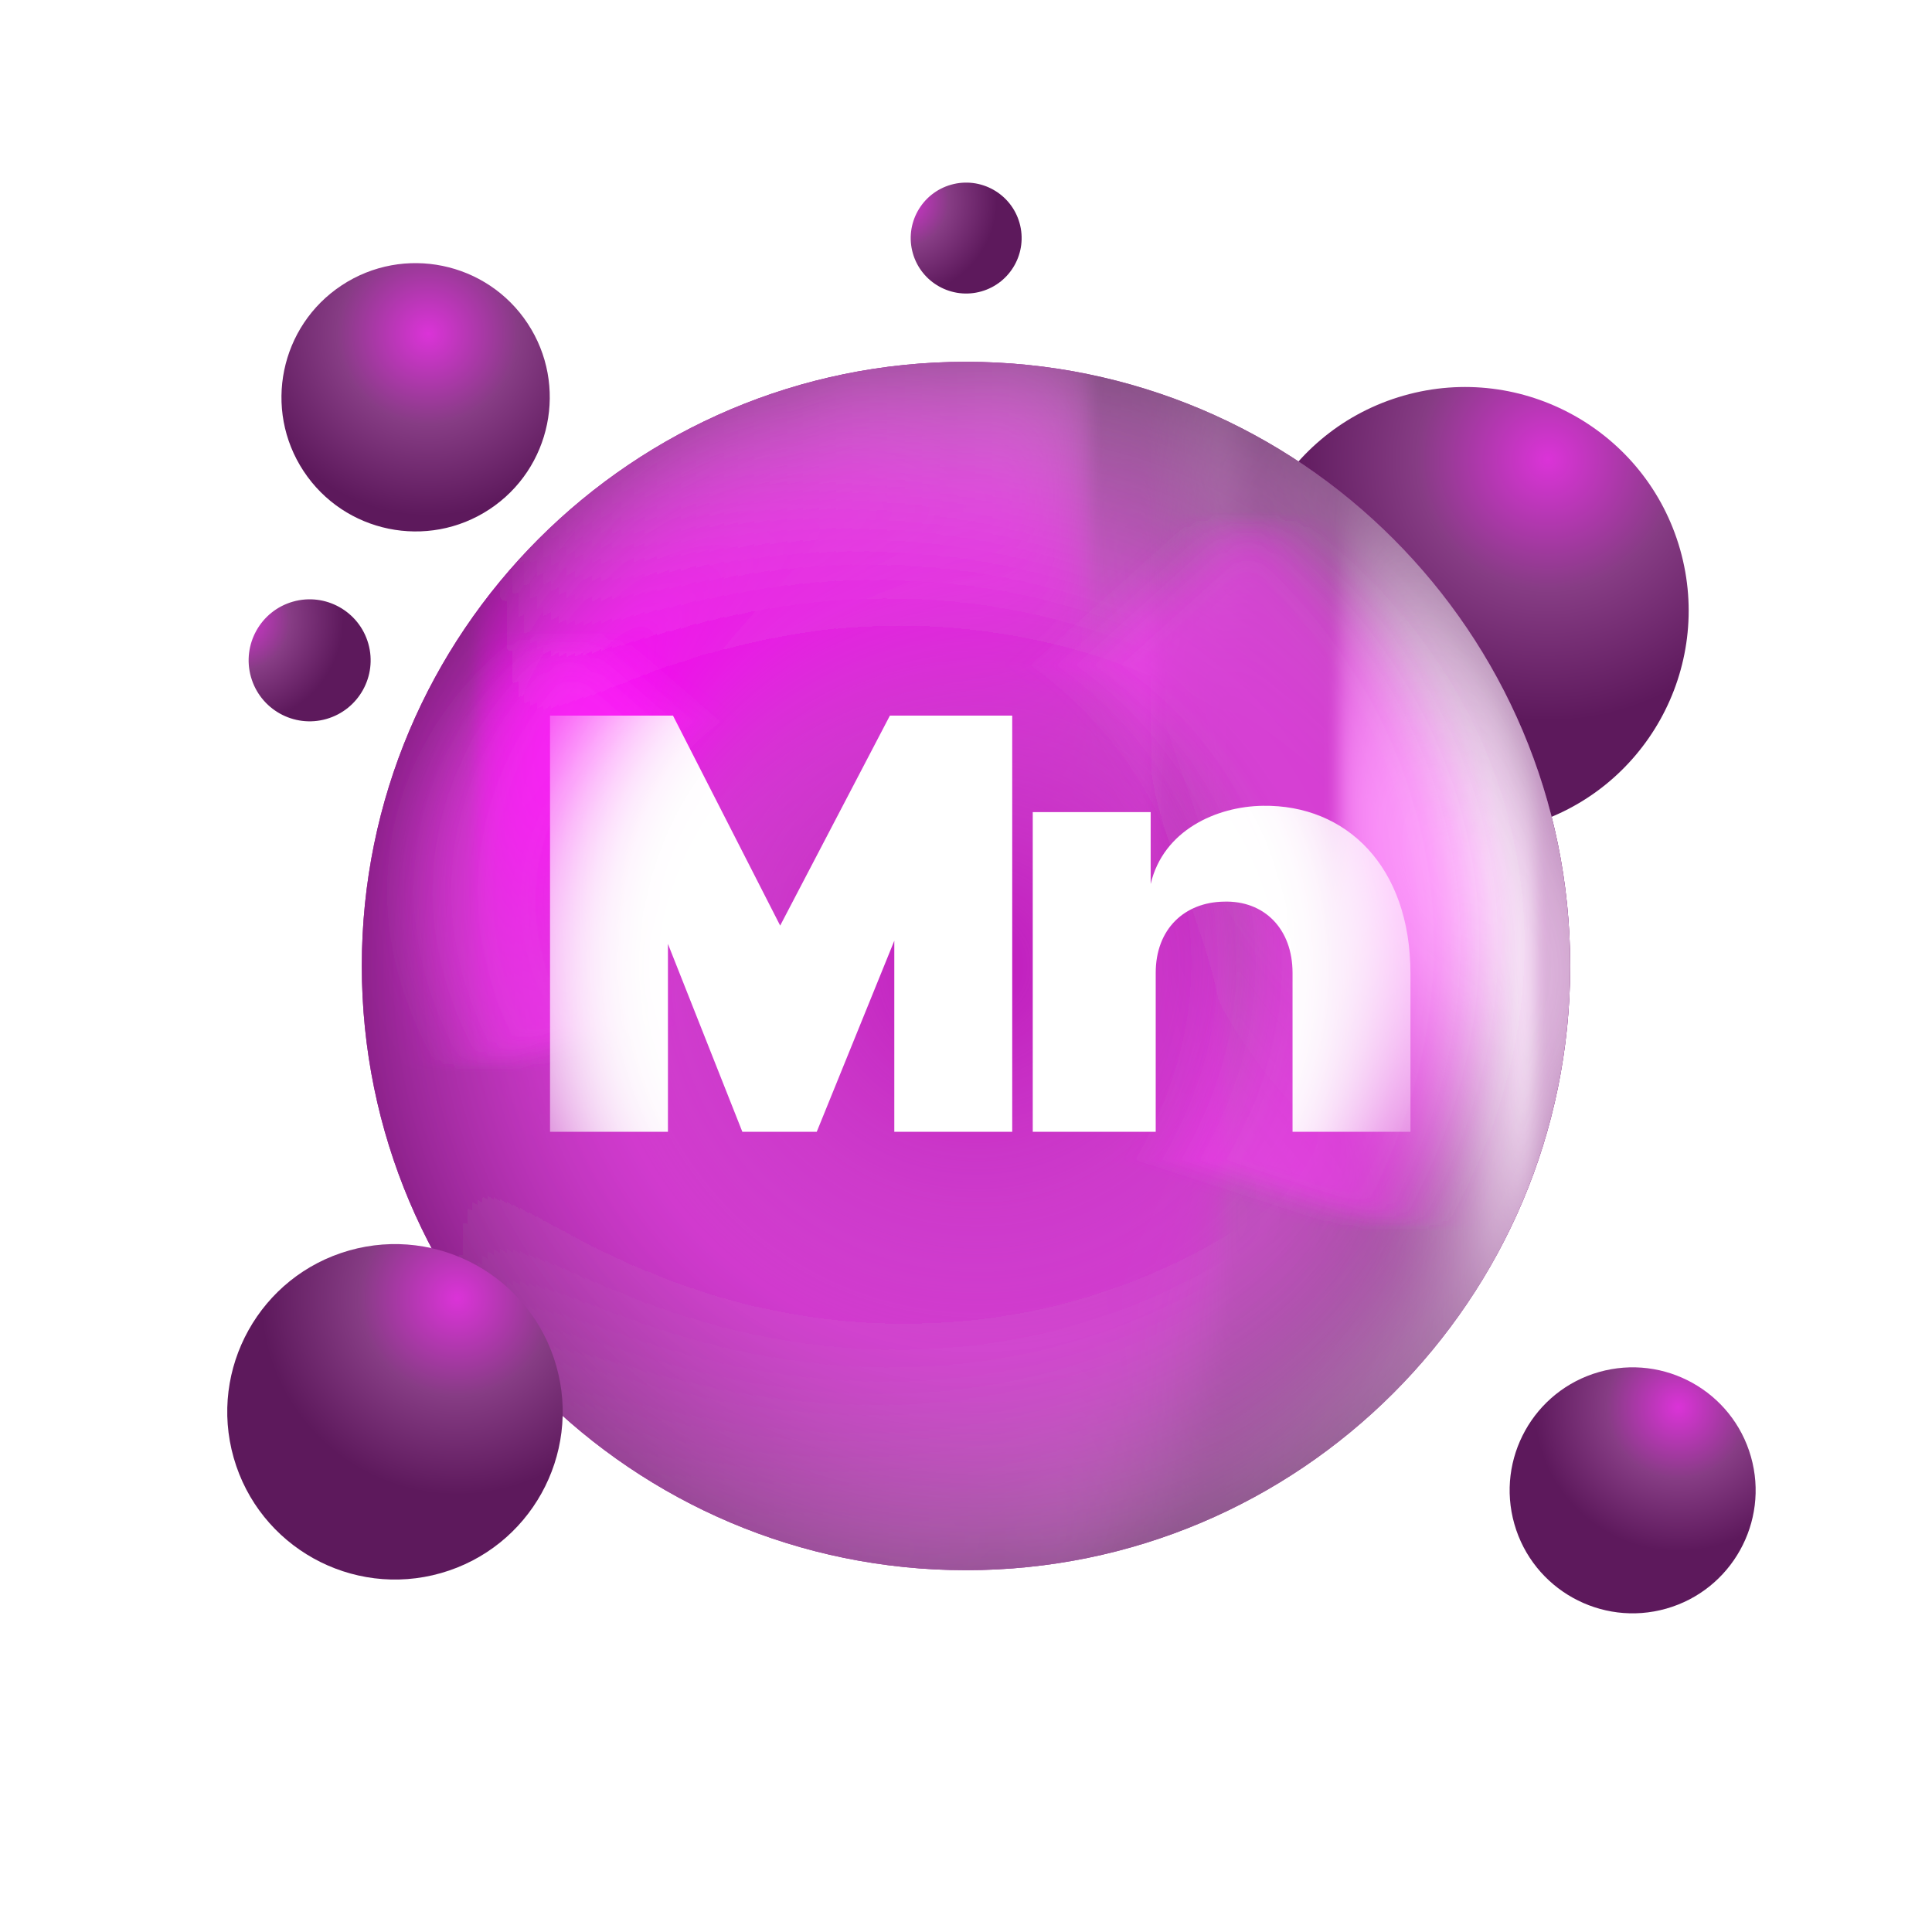
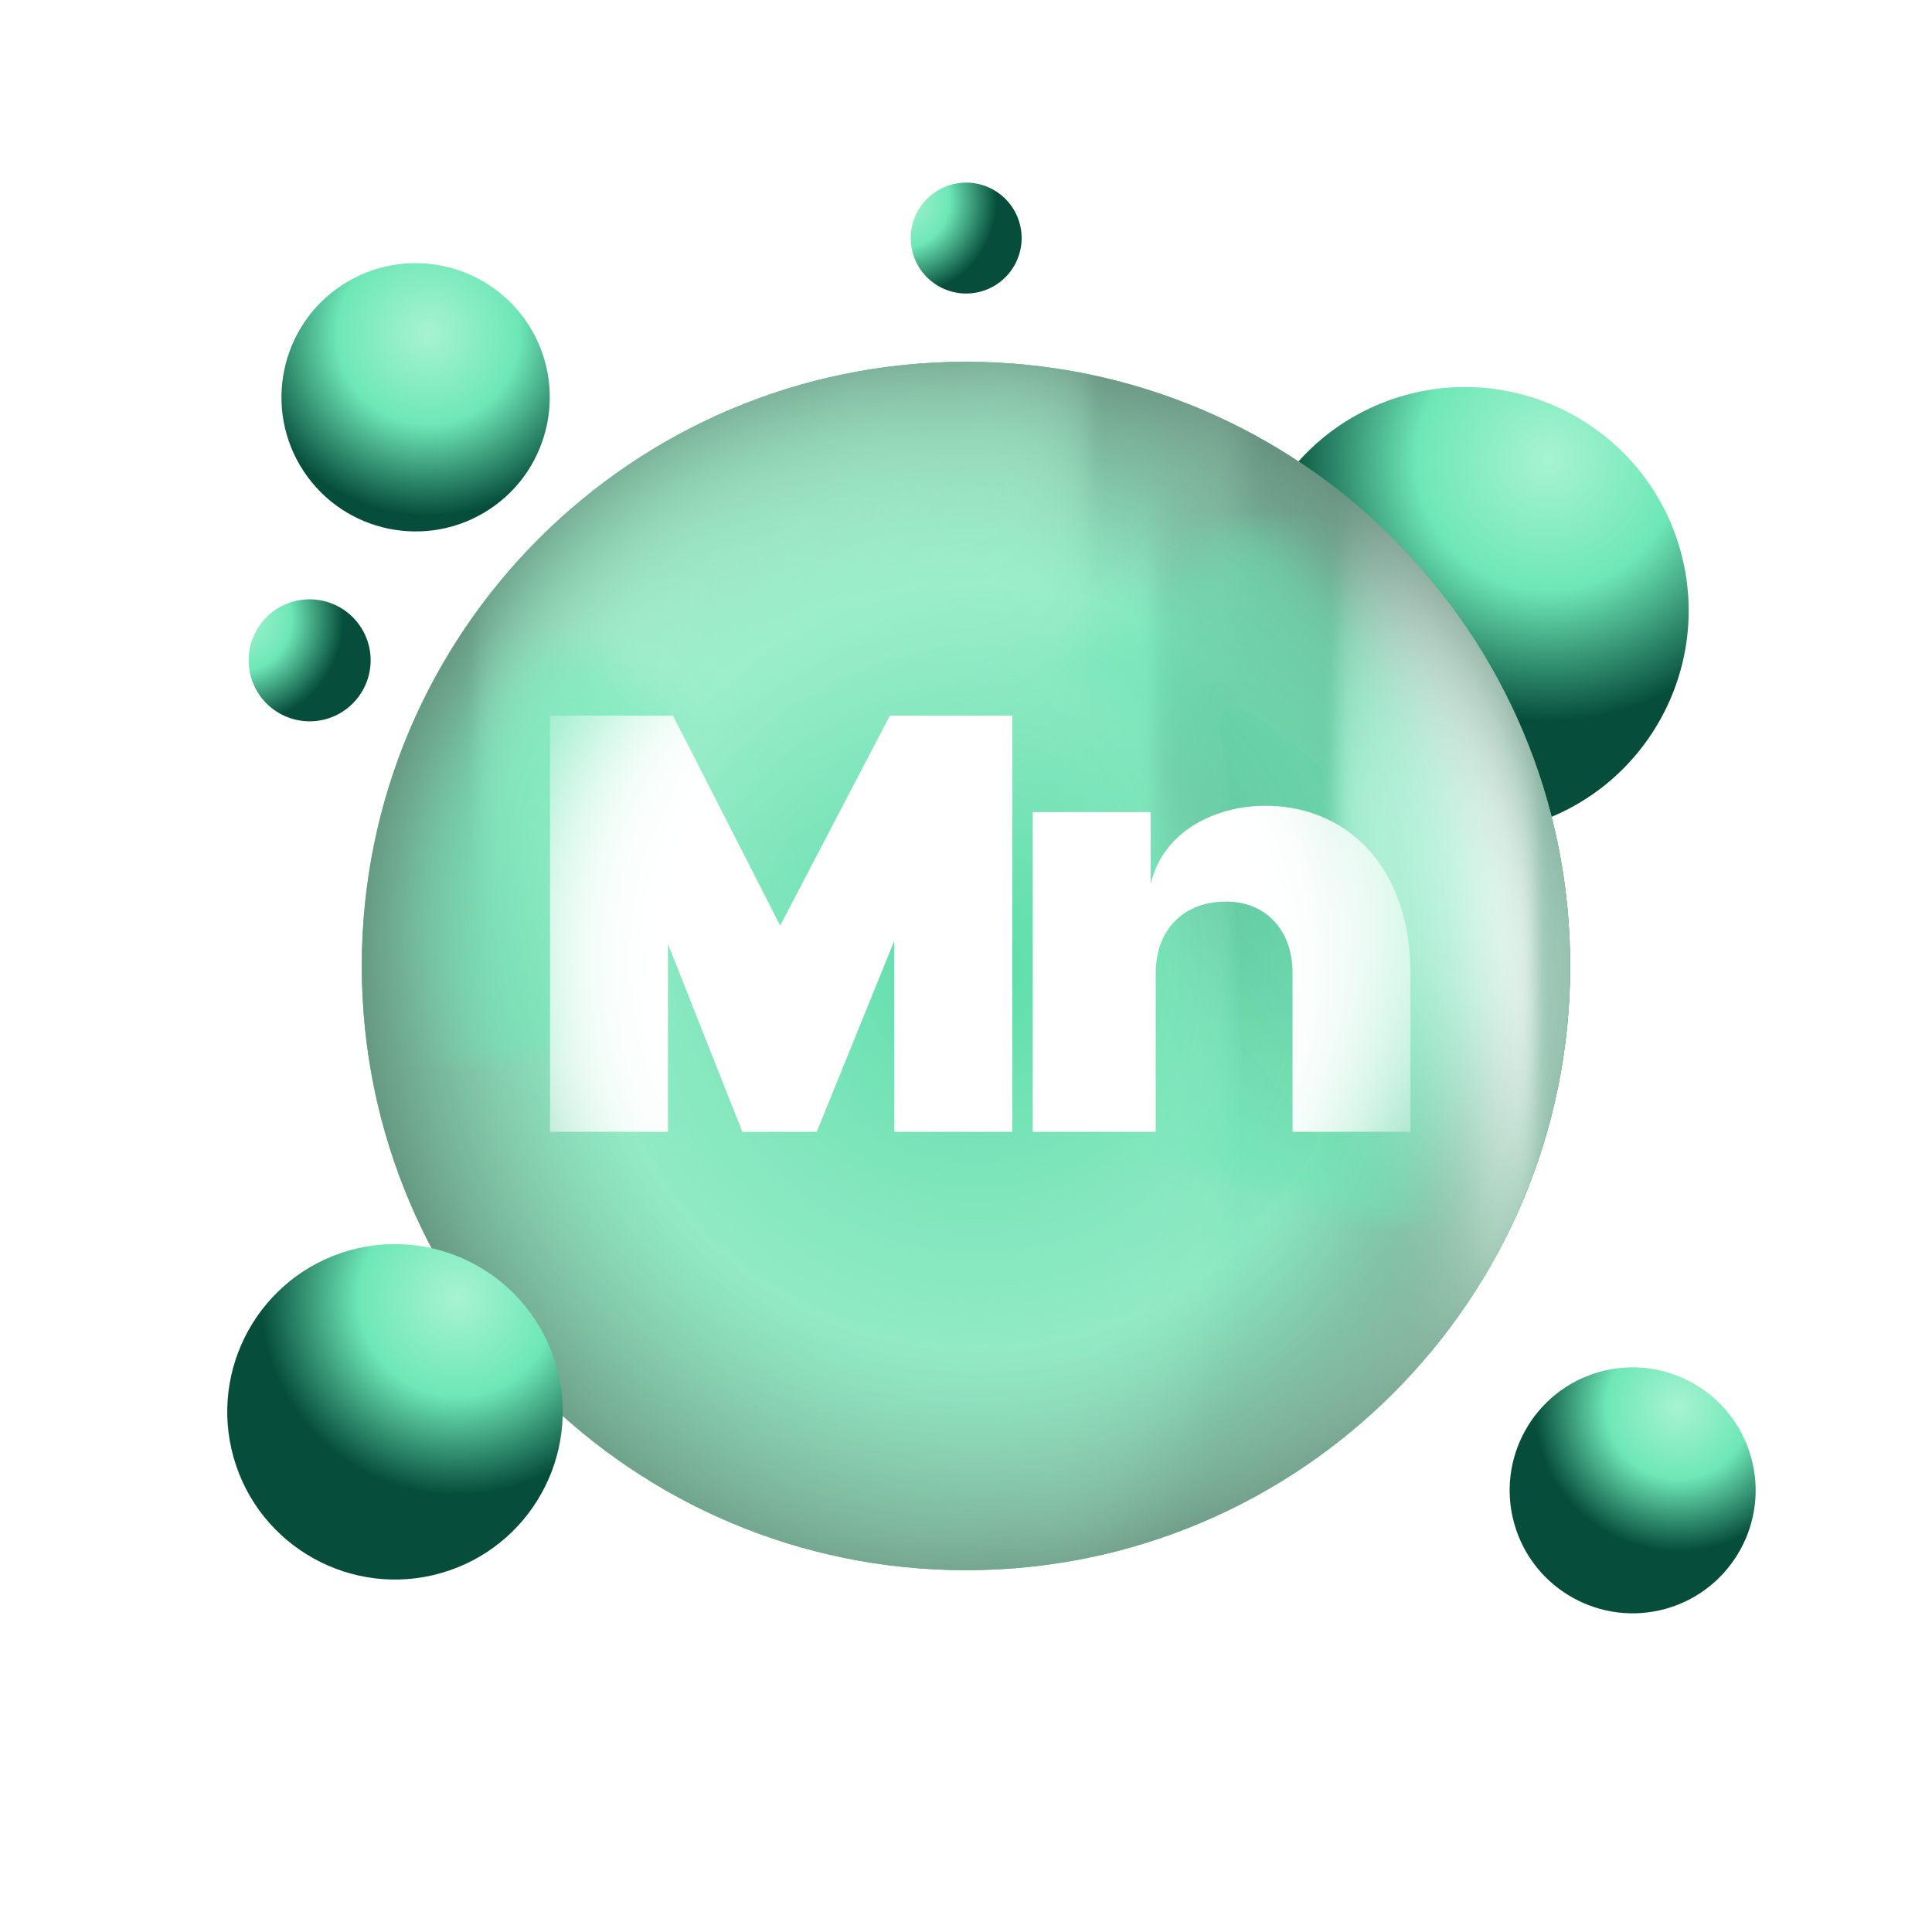
<svg xmlns="http://www.w3.org/2000/svg" xmlns:xlink="http://www.w3.org/1999/xlink" viewBox="0 0 1080 1080" width="1080" height="1080" preserveAspectRatio="xMidYMid meet" style="width: 100%; height: 100%; transform: translate3d(0px, 0px, 0px); content-visibility: visible;" id="Vitamin Mn">
  <defs>
    <clipPath id="__lottie_element_9195">
      <rect width="1080" height="1080" x="0" y="0" />
    </clipPath>
    <radialGradient id="__lottie_element_9199" spreadMethod="pad" gradientUnits="userSpaceOnUse" cx="33.863" cy="-34.317" r="73.205" fx="33.863" fy="-34.317">
-       <stop offset="0%" stop-color="rgb(219,51,216)" />
-       <stop offset="50%" stop-color="rgb(134,60,132)" />
-       <stop offset="100%" stop-color="rgb(93,25,92)" />
+       <stop offset="0%" stop-color="rgb(167,243,208)" />
+       <stop offset="50%" stop-color="rgb(110,231,183)" />
+       <stop offset="100%" stop-color="rgb(6,78,59)" />
    </radialGradient>
    <radialGradient id="__lottie_element_9203" spreadMethod="pad" gradientUnits="userSpaceOnUse" cx="6" cy="0" r="429.93" fx="6" fy="0">
      <stop offset="0%" stop-color="rgb(255,255,255)" stop-opacity="0" />
-       <stop offset="50%" stop-color="rgb(217,121,215)" stop-opacity="0.5" />
+       <stop offset="50%" stop-color="rgb(209,250,229)" stop-opacity="0.5" />
      <stop offset="100%" stop-color="rgb(0,0,0)" stop-opacity="1" />
    </radialGradient>
    <filter id="__lottie_element_9206" x="-100%" y="-100%" width="300%" height="300%">
      <feGaussianBlur result="filter_result_0" stdDeviation="45 45" edgeMode="duplicate" />
    </filter>
    <g id="__lottie_element_9207">
      <g transform="matrix(1,0,0,1,0,0)" opacity="1" style="display: block;">
        <g opacity="1" transform="matrix(1,0,0,1,540,540)">
-           <path fill="rgb(236,8,232)" fill-opacity="1" d=" M-337.75,0 C-337.75,186.534 -186.534,337.75 0,337.75 C186.534,337.75 337.75,186.534 337.75,0 C337.75,-186.534 186.534,-337.75 0,-337.75 C-186.534,-337.75 -337.75,-186.534 -337.75,0z" />
+           <path fill="rgb(65,213,156)" fill-opacity="1" d=" M-337.75,0 C-337.75,186.534 -186.534,337.75 0,337.75 C186.534,337.75 337.75,186.534 337.75,0 C337.75,-186.534 186.534,-337.75 0,-337.75 C-186.534,-337.75 -337.75,-186.534 -337.75,0z" />
        </g>
      </g>
    </g>
    <filter id="__lottie_element_9212" x="-100%" y="-100%" width="300%" height="300%">
      <feGaussianBlur result="filter_result_0" stdDeviation="15 15" edgeMode="duplicate" />
    </filter>
    <g id="__lottie_element_9213">
      <g transform="matrix(1,0,0,1,0,0)" opacity="1" style="display: block;">
        <g opacity="1" transform="matrix(1,0,0,1,540,540)">
-           <path fill="rgb(236,8,232)" fill-opacity="1" d=" M-337.75,0 C-337.75,186.534 -186.534,337.75 0,337.75 C186.534,337.75 337.75,186.534 337.75,0 C337.75,-186.534 186.534,-337.75 0,-337.75 C-186.534,-337.75 -337.75,-186.534 -337.75,0z" />
+           <path fill="rgb(65,213,156)" fill-opacity="1" d=" M-337.75,0 C-337.75,186.534 -186.534,337.75 0,337.75 C186.534,337.75 337.75,186.534 337.75,0 C337.75,-186.534 186.534,-337.75 0,-337.75 C-186.534,-337.75 -337.75,-186.534 -337.75,0z" />
        </g>
      </g>
    </g>
    <g id="__lottie_element_9219">
      <g filter="url(#__lottie_element_9221)" transform="matrix(0.75,0,0,0.75,136,135)" opacity="1" style="display: none;">
        <g opacity="1" transform="matrix(1,0,0,1,540,540)">
-           <path fill="rgb(236,8,232)" fill-opacity="1" d=" M-337.75,0 C-337.75,186.534 -186.534,337.75 0,337.75 C186.534,337.75 337.75,186.534 337.75,0 C337.75,-186.534 186.534,-337.75 0,-337.75 C-186.534,-337.75 -337.75,-186.534 -337.75,0z" />
+           <path fill="rgb(65,213,156)" fill-opacity="1" d=" M-337.75,0 C-337.75,186.534 -186.534,337.75 0,337.75 C186.534,337.75 337.75,186.534 337.75,0 C337.75,-186.534 186.534,-337.75 0,-337.75 C-186.534,-337.75 -337.75,-186.534 -337.75,0z" />
        </g>
      </g>
    </g>
    <filter id="__lottie_element_9221" x="-100%" y="-100%" width="300%" height="300%">
      <feGaussianBlur result="filter_result_0" stdDeviation="45 45" edgeMode="duplicate" />
    </filter>
    <radialGradient id="__lottie_element_9225" spreadMethod="pad" gradientUnits="userSpaceOnUse" cx="33.863" cy="-34.317" r="73.205" fx="33.863" fy="-34.317">
-       <stop offset="0%" stop-color="rgb(219,51,216)" />
-       <stop offset="50%" stop-color="rgb(134,60,132)" />
-       <stop offset="100%" stop-color="rgb(93,25,92)" />
+       <stop offset="0%" stop-color="rgb(167,243,208)" />
+       <stop offset="50%" stop-color="rgb(110,231,183)" />
+       <stop offset="100%" stop-color="rgb(6,78,59)" />
    </radialGradient>
    <radialGradient id="__lottie_element_9229" spreadMethod="pad" gradientUnits="userSpaceOnUse" cx="33.863" cy="-34.317" r="73.205" fx="33.863" fy="-34.317">
-       <stop offset="0%" stop-color="rgb(219,51,216)" />
-       <stop offset="50%" stop-color="rgb(134,60,132)" />
-       <stop offset="100%" stop-color="rgb(93,25,92)" />
+       <stop offset="0%" stop-color="rgb(167,243,208)" />
+       <stop offset="50%" stop-color="rgb(110,231,183)" />
+       <stop offset="100%" stop-color="rgb(6,78,59)" />
    </radialGradient>
    <radialGradient id="__lottie_element_9233" spreadMethod="pad" gradientUnits="userSpaceOnUse" cx="-28.818" cy="-29.936" r="53.091" fx="-28.818" fy="-29.936">
-       <stop offset="0%" stop-color="rgb(219,51,216)" />
-       <stop offset="50%" stop-color="rgb(134,60,132)" />
-       <stop offset="100%" stop-color="rgb(93,25,92)" />
+       <stop offset="0%" stop-color="rgb(167,243,208)" />
+       <stop offset="50%" stop-color="rgb(110,231,183)" />
+       <stop offset="100%" stop-color="rgb(6,78,59)" />
    </radialGradient>
    <radialGradient id="__lottie_element_9237" spreadMethod="pad" gradientUnits="userSpaceOnUse" cx="-28.818" cy="-29.936" r="53.091" fx="-28.818" fy="-29.936">
-       <stop offset="0%" stop-color="rgb(219,51,216)" />
-       <stop offset="50%" stop-color="rgb(134,60,132)" />
-       <stop offset="100%" stop-color="rgb(93,25,92)" />
+       <stop offset="0%" stop-color="rgb(167,243,208)" />
+       <stop offset="50%" stop-color="rgb(110,231,183)" />
+       <stop offset="100%" stop-color="rgb(6,78,59)" />
    </radialGradient>
    <radialGradient id="__lottie_element_9241" spreadMethod="pad" gradientUnits="userSpaceOnUse" cx="33.863" cy="-34.317" r="135.65" fx="33.863" fy="-34.317">
-       <stop offset="0%" stop-color="rgb(219,51,216)" />
-       <stop offset="50%" stop-color="rgb(134,60,132)" />
-       <stop offset="100%" stop-color="rgb(93,25,92)" />
+       <stop offset="0%" stop-color="rgb(167,243,208)" />
+       <stop offset="50%" stop-color="rgb(110,231,183)" />
+       <stop offset="100%" stop-color="rgb(6,78,59)" />
    </radialGradient>
    <mask id="__lottie_element_9219_1" mask-type="alpha">
      <use xlink:href="#__lottie_element_9219" />
    </mask>
    <mask id="__lottie_element_9213_1" mask-type="alpha">
      <use xlink:href="#__lottie_element_9213" />
    </mask>
    <mask id="__lottie_element_9207_1" mask-type="alpha">
      <use xlink:href="#__lottie_element_9207" />
    </mask>
    <g id="__lottie_element_9245">
      <g filter="url(#__lottie_element_9247)" transform="matrix(0.75,0,0,0.75,136,135)" opacity="1" style="display: block;">
        <g opacity="1" transform="matrix(1,0,0,1,540,540)">
-           <path fill="rgb(236,8,232)" fill-opacity="1" d=" M-337.75,0 C-337.75,186.534 -186.534,337.75 0,337.75 C186.534,337.75 337.75,186.534 337.75,0 C337.75,-186.534 186.534,-337.75 0,-337.75 C-186.534,-337.75 -337.75,-186.534 -337.75,0z" />
+           <path fill="rgb(65,213,156)" fill-opacity="1" d=" M-337.75,0 C-337.75,186.534 -186.534,337.75 0,337.75 C186.534,337.75 337.75,186.534 337.75,0 C337.75,-186.534 186.534,-337.75 0,-337.75 C-186.534,-337.75 -337.75,-186.534 -337.75,0z" />
        </g>
      </g>
    </g>
    <filter id="__lottie_element_9247" x="-100%" y="-100%" width="300%" height="300%">
      <feGaussianBlur result="filter_result_0" stdDeviation="45 45" edgeMode="duplicate" />
    </filter>
    <mask id="__lottie_element_9245_1" mask-type="alpha">
      <use xlink:href="#__lottie_element_9245" />
    </mask>
  </defs>
  <g clip-path="url(#__lottie_element_9195)">
    <g transform="matrix(1.923683,-0.5472134,0.5472134,1.923683,198.5739,-56.27457)" opacity="1" style="display: block;">
      <g opacity="1" transform="matrix(1,0,0,1,243.9605,276.0995)">
        <path fill="url(#__lottie_element_9199)" fill-opacity="1" d=" M0,-62.5 C34.494,-62.5 62.5,-34.494 62.5,0 C62.5,34.494 34.494,62.5 0,62.5 C-34.494,62.5 -62.5,34.494 -62.5,0 C-62.5,-34.494 -34.494,-62.5 0,-62.5z" />
      </g>
    </g>
    <g transform="matrix(1,0,0,1,0,0)" opacity="1" style="display: block;">
      <g opacity="1" transform="matrix(1,0,0,1,540,540)">
-         <path fill="rgb(169,34,167)" fill-opacity="1" d=" M-337.75,0 C-337.75,186.534 -186.534,337.75 0,337.75 C186.534,337.75 337.75,186.534 337.75,0 C337.75,-186.534 186.534,-337.75 0,-337.75 C-186.534,-337.75 -337.75,-186.534 -337.75,0z" />
+         <path fill="rgb(65,213,156)" fill-opacity="1" d=" M-337.75,0 C-337.75,186.534 -186.534,337.75 0,337.75 C186.534,337.75 337.75,186.534 337.75,0 C337.75,-186.534 186.534,-337.75 0,-337.75 C-186.534,-337.75 -337.75,-186.534 -337.75,0z" />
        <path fill="url(#__lottie_element_9203)" fill-opacity="1" d=" M-337.75,0 C-337.75,186.534 -186.534,337.75 0,337.75 C186.534,337.75 337.75,186.534 337.75,0 C337.75,-186.534 186.534,-337.75 0,-337.75 C-186.534,-337.75 -337.75,-186.534 -337.75,0z" />
      </g>
    </g>
    <g mask="url(#__lottie_element_9207_1)" style="display: block;">
      <g filter="url(#__lottie_element_9206)" transform="matrix(0.6691306,0.7431448,-0.7431448,0.6691306,579.9677,-222.6287)" opacity="1">
        <g opacity="1" transform="matrix(1,0,0,1,0,0)">
          <g opacity="0.25" transform="matrix(1,0,0,1,452.575,682.234)">
-             <path fill="rgb(255,0,250)" fill-opacity="1" d=" M-172.073,256.599 C-356.304,133.059 -428.63,-81.976 -333.596,-223.695 C-238.564,-365.415 -12.163,-380.146 172.068,-256.605 C356.312,-133.057 428.63,81.987 333.598,223.706 C238.564,365.426 12.171,380.147 -172.073,256.599z" />
+             <path fill="rgb(167,243,208)" fill-opacity="1" d=" M-172.073,256.599 C-356.304,133.059 -428.63,-81.976 -333.596,-223.695 C-238.564,-365.415 -12.163,-380.146 172.068,-256.605 C356.312,-133.057 428.63,81.987 333.598,223.706 C238.564,365.426 12.171,380.147 -172.073,256.599z" />
          </g>
          <g opacity="1" transform="matrix(0.8,0,0,0.8,537.896,551.94)">
-             <path fill="rgb(255,224,254)" fill-opacity="1" d=" M-456.631,10.89 C-456.82,4.944 -457.451,-8.044 -457.426,-13.777 C-457.39,-19.776 -457.106,-28.438 -457.018,-34.401 C-456.97,-35.777 -456.832,-37.145 -456.744,-38.518 C-456.744,-38.518 -455.535,-55.02 -455.535,-55.02 C-454.876,-62.594 -453.411,-72.096 -452.507,-79.705 C-451.073,-87.306 -449.639,-96.721 -447.957,-104.218 C-447.204,-107.133 -443.914,-121.726 -443.13,-124.479 C-441.451,-130.193 -439.02,-138.782 -437.32,-144.524 C-434.695,-152.111 -431.859,-160.695 -428.987,-168.189 C-428.987,-168.189 -422.708,-183.728 -422.708,-183.728 C-419.769,-190.836 -415.455,-199.578 -412.217,-206.62 C-409.436,-212.082 -405.197,-219.801 -402.407,-225.212 C-332.528,-350.989 -204.961,-436.372 -61.291,-453.779 C-55.579,-454.542 -41.334,-455.648 -35.593,-456.21 C-19.883,-457.05 -3.975,-457.327 11.741,-456.876 C20.343,-456.425 28.958,-455.873 37.551,-455.231 C45.562,-454.267 55.334,-453.346 63.245,-452.082 C63.245,-452.082 80.276,-449.209 80.276,-449.209 C85.129,-448.45 92.276,-446.66 97.18,-445.64 C102.265,-444.576 109.058,-442.95 113.957,-441.498 C117.898,-440.399 124.689,-438.552 128.539,-437.461 C128.539,-437.461 130.592,-436.786 130.592,-436.786 C130.592,-436.786 147.018,-431.366 147.018,-431.366 C151.656,-429.929 158.589,-427.019 163.217,-425.302 C168.063,-423.485 174.576,-420.823 179.194,-418.668 C194.464,-412.075 211.15,-403.667 225.501,-395.256 C286.758,-360.038 339.551,-310.17 379.004,-251.604 C382.366,-246.362 387.267,-238.617 390.624,-233.349 C393.293,-229.011 396.601,-222.749 399.229,-218.328 C402.436,-213.17 408.325,-200.773 411.197,-195.293 C414.864,-187.831 418.448,-179.21 421.861,-171.628 C424.09,-165.844 427.472,-157.241 429.673,-151.459 C431.295,-147.042 435.622,-133.389 437.167,-128.886 C439.93,-118.872 443.248,-107.716 445.357,-97.526 C446.333,-92.675 448.182,-85.492 448.926,-80.621 C448.926,-80.621 451.797,-63.588 451.797,-63.588 C453.119,-55.671 453.929,-45.879 454.956,-37.892 C456.506,-17.853 457.451,2.284 456.469,22.364 C456.439,25.403 456.025,32.3 455.939,35.262 C455.581,39.918 454.21,54.13 453.806,58.832 C452.863,65.887 451.459,75.189 450.451,82.25 C428.879,209.882 352.476,324.021 243.061,391.45 C243.061,391.45 228.553,400.022 228.553,400.022 C227.335,400.718 226.161,401.484 224.908,402.122 C219.547,405.008 211.688,409.056 206.311,411.928 C199.263,415.097 190.564,419.53 183.416,422.42 C183.416,422.42 167.873,428.696 167.873,428.696 C160.385,431.609 151.786,434.359 144.204,437.024 C138.476,438.658 129.885,441.213 124.156,442.833 C118.631,444.228 105.399,447.369 99.825,448.52 C93.929,449.656 85.293,451.115 79.376,452.2 C79.376,452.2 71.139,453.256 71.139,453.256 C66.389,453.844 59.433,454.872 54.688,455.222 C49.058,455.696 35.452,456.718 29.935,456.791 C22.345,456.874 12.773,457.327 5.206,456.913 C5.206,456.913 -11.224,456.296 -11.224,456.296 C-5.241,455.666 7.55,454.781 13.279,454.08 C20.825,452.958 30.106,452.029 37.554,450.664 C37.554,450.664 53.587,447.733 53.587,447.733 C60.877,446.289 70.051,443.998 77.366,442.355 C81.315,441.339 89.041,438.966 92.971,437.923 C95.302,437.199 98.487,436.48 100.731,435.63 C103.347,434.89 117.383,429.997 119.88,429.174 C125.214,427.034 133.286,423.961 138.666,421.842 C243.952,378.197 331.435,293.254 376.139,188.297 C376.139,188.297 379.21,181.082 379.21,181.082 C381.278,176.694 385.728,163.921 387.564,159.119 C389.04,155.116 391.002,148.378 392.364,144.221 C395.108,136.034 397.41,126.214 399.662,117.858 C400.018,116.606 400.219,115.314 400.505,114.044 C400.505,114.044 403.735,98.764 403.735,98.764 C405.12,91.764 406.359,82.77 407.563,75.673 C408.048,71.783 408.796,64.049 409.265,60.167 C409.467,57.849 409.973,54.705 410.041,52.413 C410.195,49.373 411.071,35.673 411.22,32.965 C411.532,18.74 411.388,4.327 410.658,-9.857 C409.878,-20.017 409.015,-30.677 407.516,-40.791 C406.785,-45.452 406.191,-51.63 405.256,-56.156 C404.104,-61.745 402.133,-73.697 400.667,-78.98 C399.781,-82.769 397.908,-90.277 397.033,-94.061 C395.384,-99.76 393.273,-106.935 391.599,-112.666 C391.326,-113.597 390.762,-115.449 390.41,-116.354 C351.915,-234.979 260.79,-333.269 145.095,-380.026 C142.776,-380.993 136.585,-383.444 134.32,-384.385 C130.403,-385.881 118.198,-389.976 114.202,-391.423 C107.75,-393.242 100.182,-395.605 93.737,-397.407 C90.001,-398.285 82.396,-400.158 78.656,-401.052 C73.301,-402.583 61.346,-404.485 55.83,-405.639 C51.267,-406.598 45.084,-407.176 40.462,-407.902 C36.081,-408.513 29.443,-409.467 25.026,-409.713 C5.694,-411.737 -13.869,-412.045 -33.302,-411.617 C-37.199,-411.428 -48.902,-410.631 -52.753,-410.436 C-55.526,-410.341 -57.871,-409.897 -60.509,-409.663 C-64.313,-409.209 -72.197,-408.414 -76.018,-407.964 C-79.795,-407.314 -87.63,-406.123 -91.425,-405.488 C-98.778,-404.471 -110.935,-401.579 -118.211,-400.065 C-123.701,-398.655 -131.619,-396.512 -137.115,-395.102 C-142.962,-393.361 -149.933,-391.01 -155.777,-389.238 C-156.399,-389.04 -157.026,-388.856 -157.644,-388.646 C-157.644,-388.646 -159.479,-387.967 -159.479,-387.967 C-164.185,-386.087 -176.893,-381.785 -181.445,-379.608 C-184.955,-378.053 -192.349,-375.011 -195.889,-373.477 C-202.315,-370.244 -210.743,-366.56 -217.059,-363.138 C-217.059,-363.138 -230.884,-355.637 -230.884,-355.637 C-230.884,-355.637 -232.616,-354.703 -232.616,-354.703 C-233.188,-354.382 -233.741,-354.029 -234.304,-353.694 C-288.02,-322.578 -334.941,-280.071 -371.418,-229.76 C-391.67,-201.82 -408.78,-170.868 -422.216,-139.014 C-424.207,-133.671 -427.515,-125.566 -429.546,-120.226 C-431.259,-115.778 -435.04,-103.591 -436.641,-99.154 C-438.5,-92.665 -440.858,-84.2 -442.718,-77.706 C-443.548,-73.818 -445.517,-65.781 -446.371,-61.878 C-448.353,-54.346 -450.225,-41.509 -451.724,-33.869 C-452.548,-27.991 -453.587,-19.493 -454.424,-13.614 C-455.185,-7.302 -455.99,4.614 -456.631,10.89z" />
+             <path fill="rgb(209,250,229)" fill-opacity="1" d=" M-456.631,10.89 C-456.82,4.944 -457.451,-8.044 -457.426,-13.777 C-457.39,-19.776 -457.106,-28.438 -457.018,-34.401 C-456.97,-35.777 -456.832,-37.145 -456.744,-38.518 C-456.744,-38.518 -455.535,-55.02 -455.535,-55.02 C-454.876,-62.594 -453.411,-72.096 -452.507,-79.705 C-451.073,-87.306 -449.639,-96.721 -447.957,-104.218 C-447.204,-107.133 -443.914,-121.726 -443.13,-124.479 C-441.451,-130.193 -439.02,-138.782 -437.32,-144.524 C-434.695,-152.111 -431.859,-160.695 -428.987,-168.189 C-428.987,-168.189 -422.708,-183.728 -422.708,-183.728 C-419.769,-190.836 -415.455,-199.578 -412.217,-206.62 C-409.436,-212.082 -405.197,-219.801 -402.407,-225.212 C-332.528,-350.989 -204.961,-436.372 -61.291,-453.779 C-55.579,-454.542 -41.334,-455.648 -35.593,-456.21 C-19.883,-457.05 -3.975,-457.327 11.741,-456.876 C20.343,-456.425 28.958,-455.873 37.551,-455.231 C45.562,-454.267 55.334,-453.346 63.245,-452.082 C63.245,-452.082 80.276,-449.209 80.276,-449.209 C85.129,-448.45 92.276,-446.66 97.18,-445.64 C102.265,-444.576 109.058,-442.95 113.957,-441.498 C117.898,-440.399 124.689,-438.552 128.539,-437.461 C128.539,-437.461 130.592,-436.786 130.592,-436.786 C130.592,-436.786 147.018,-431.366 147.018,-431.366 C151.656,-429.929 158.589,-427.019 163.217,-425.302 C168.063,-423.485 174.576,-420.823 179.194,-418.668 C194.464,-412.075 211.15,-403.667 225.501,-395.256 C286.758,-360.038 339.551,-310.17 379.004,-251.604 C382.366,-246.362 387.267,-238.617 390.624,-233.349 C393.293,-229.011 396.601,-222.749 399.229,-218.328 C402.436,-213.17 408.325,-200.773 411.197,-195.293 C414.864,-187.831 418.448,-179.21 421.861,-171.628 C424.09,-165.844 427.472,-157.241 429.673,-151.459 C431.295,-147.042 435.622,-133.389 437.167,-128.886 C439.93,-118.872 443.248,-107.716 445.357,-97.526 C446.333,-92.675 448.182,-85.492 448.926,-80.621 C448.926,-80.621 451.797,-63.588 451.797,-63.588 C453.119,-55.671 453.929,-45.879 454.956,-37.892 C456.506,-17.853 457.451,2.284 456.469,22.364 C456.439,25.403 456.025,32.3 455.939,35.262 C455.581,39.918 454.21,54.13 453.806,58.832 C452.863,65.887 451.459,75.189 450.451,82.25 C428.879,209.882 352.476,324.021 243.061,391.45 C243.061,391.45 228.553,400.022 228.553,400.022 C227.335,400.718 226.161,401.484 224.908,402.122 C219.547,405.008 211.688,409.056 206.311,411.928 C199.263,415.097 190.564,419.53 183.416,422.42 C183.416,422.42 167.873,428.696 167.873,428.696 C160.385,431.609 151.786,434.359 144.204,437.024 C138.476,438.658 129.885,441.213 124.156,442.833 C118.631,444.228 105.399,447.369 99.825,448.52 C93.929,449.656 85.293,451.115 79.376,452.2 C79.376,452.2 71.139,453.256 71.139,453.256 C66.389,453.844 59.433,454.872 54.688,455.222 C49.058,455.696 35.452,456.718 29.935,456.791 C22.345,456.874 12.773,457.327 5.206,456.913 C5.206,456.913 -11.224,456.296 -11.224,456.296 C-5.241,455.666 7.55,454.781 13.279,454.08 C20.825,452.958 30.106,452.029 37.554,450.664 C37.554,450.664 53.587,447.733 53.587,447.733 C60.877,446.289 70.051,443.998 77.366,442.355 C81.315,441.339 89.041,438.966 92.971,437.923 C95.302,437.199 98.487,436.48 100.731,435.63 C103.347,434.89 117.383,429.997 119.88,429.174 C125.214,427.034 133.286,423.961 138.666,421.842 C243.952,378.197 331.435,293.254 376.139,188.297 C376.139,188.297 379.21,181.082 379.21,181.082 C381.278,176.694 385.728,163.921 387.564,159.119 C389.04,155.116 391.002,148.378 392.364,144.221 C395.108,136.034 397.41,126.214 399.662,117.858 C400.018,116.606 400.219,115.314 400.505,114.044 C400.505,114.044 403.735,98.764 403.735,98.764 C405.12,91.764 406.359,82.77 407.563,75.673 C408.048,71.783 408.796,64.049 409.265,60.167 C409.467,57.849 409.973,54.705 410.041,52.413 C410.195,49.373 411.071,35.673 411.22,32.965 C411.532,18.74 411.388,4.327 410.658,-9.857 C409.878,-20.017 409.015,-30.677 407.516,-40.791 C406.785,-45.452 406.191,-51.63 405.256,-56.156 C404.104,-61.745 402.133,-73.697 400.667,-78.98 C399.781,-82.769 397.908,-90.277 397.033,-94.061 C395.384,-99.76 393.273,-106.935 391.599,-112.666 C391.326,-113.597 390.762,-115.449 390.41,-116.354 C351.915,-234.979 260.79,-333.269 145.095,-380.026 C142.776,-380.993 136.585,-383.444 134.32,-384.385 C130.403,-385.881 118.198,-389.976 114.202,-391.423 C107.75,-393.242 100.182,-395.605 93.737,-397.407 C90.001,-398.285 82.396,-400.158 78.656,-401.052 C73.301,-402.583 61.346,-404.485 55.83,-405.639 C51.267,-406.598 45.084,-407.176 40.462,-407.902 C36.081,-408.513 29.443,-409.467 25.026,-409.713 C5.694,-411.737 -13.869,-412.045 -33.302,-411.617 C-37.199,-411.428 -48.902,-410.631 -52.753,-410.436 C-55.526,-410.341 -57.871,-409.897 -60.509,-409.663 C-64.313,-409.209 -72.197,-408.414 -76.018,-407.964 C-79.795,-407.314 -87.63,-406.123 -91.425,-405.488 C-98.778,-404.471 -110.935,-401.579 -118.211,-400.065 C-123.701,-398.655 -131.619,-396.512 -137.115,-395.102 C-142.962,-393.361 -149.933,-391.01 -155.777,-389.238 C-156.399,-389.04 -157.026,-388.856 -157.644,-388.646 C-157.644,-388.646 -159.479,-387.967 -159.479,-387.967 C-164.185,-386.087 -176.893,-381.785 -181.445,-379.608 C-184.955,-378.053 -192.349,-375.011 -195.889,-373.477 C-202.315,-370.244 -210.743,-366.56 -217.059,-363.138 C-217.059,-363.138 -230.884,-355.637 -230.884,-355.637 C-230.884,-355.637 -232.616,-354.703 -232.616,-354.703 C-233.188,-354.382 -233.741,-354.029 -234.304,-353.694 C-288.02,-322.578 -334.941,-280.071 -371.418,-229.76 C-391.67,-201.82 -408.78,-170.868 -422.216,-139.014 C-424.207,-133.671 -427.515,-125.566 -429.546,-120.226 C-431.259,-115.778 -435.04,-103.591 -436.641,-99.154 C-438.5,-92.665 -440.858,-84.2 -442.718,-77.706 C-443.548,-73.818 -445.517,-65.781 -446.371,-61.878 C-448.353,-54.346 -450.225,-41.509 -451.724,-33.869 C-452.548,-27.991 -453.587,-19.493 -454.424,-13.614 C-455.185,-7.302 -455.99,4.614 -456.631,10.89z" />
          </g>
          <g opacity="1" transform="matrix(0.75,0,0,0.75,327.097,494.382)">
-             <path fill="rgb(255,0,250)" fill-opacity="1" d=" M36.428,219.61 C38.527,212.263 39.396,204.597 39.075,197.208 C38.076,174.205 28.106,152.652 20.962,130.704 C-5.018,50.898 7.314,-39.274 54.29,-113.006 C68.677,-135.59 86.304,-156.999 95.036,-181.681 C124.831,-265.901 42.368,-266.083 -3.84,-216.474 C-41.977,-175.532 -71.258,-121.049 -90.133,-70.916 C-121.82,13.247 -124.832,105.78 -95.072,189.09 C-87.746,209.599 -78.095,230.204 -60.521,244.689 C-42.948,259.175 -15.709,266.083 6.248,256.293 C22.062,249.242 31.993,235.137 36.428,219.61z" />
+             <path fill="rgb(167,243,208)" fill-opacity="1" d=" M36.428,219.61 C38.527,212.263 39.396,204.597 39.075,197.208 C38.076,174.205 28.106,152.652 20.962,130.704 C-5.018,50.898 7.314,-39.274 54.29,-113.006 C68.677,-135.59 86.304,-156.999 95.036,-181.681 C124.831,-265.901 42.368,-266.083 -3.84,-216.474 C-41.977,-175.532 -71.258,-121.049 -90.133,-70.916 C-121.82,13.247 -124.832,105.78 -95.072,189.09 C-87.746,209.599 -78.095,230.204 -60.521,244.689 C-42.948,259.175 -15.709,266.083 6.248,256.293 C22.062,249.242 31.993,235.137 36.428,219.61z" />
          </g>
          <g opacity="0.25" transform="matrix(1,0,0,1,671.746,231.019)">
-             <path fill="rgb(113,44,112)" fill-opacity="1" d=" M-251.13,-78.553 C-221.158,-193.273 -84.426,-256.895 54.272,-220.658 C192.967,-184.422 281.104,-62.048 251.131,52.671 C221.157,167.397 84.425,231.019 -54.27,194.782 C-192.968,158.545 -281.104,36.172 -251.13,-78.553z" />
+             <path fill="rgb(5,46,38)" fill-opacity="1" d=" M-251.13,-78.553 C-221.158,-193.273 -84.426,-256.895 54.272,-220.658 C192.967,-184.422 281.104,-62.048 251.131,52.671 C221.157,167.397 84.425,231.019 -54.27,194.782 C-192.968,158.545 -281.104,36.172 -251.13,-78.553z" />
          </g>
          <g opacity="1" transform="matrix(1,0,0,1,682.482,313.56)">
            <path fill="rgb(255,255,255)" fill-opacity="1" d=" M-108.977,-44.95 C-109.861,-75.744 -61.788,-80.582 -1.601,-55.756 C58.585,-30.931 108.094,14.158 108.977,44.951 C109.862,75.744 61.787,80.582 1.601,55.757 C-58.586,30.931 -108.094,-14.157 -108.977,-44.95z" />
          </g>
        </g>
      </g>
    </g>
    <g mask="url(#__lottie_element_9213_1)" style="display: block;">
      <g filter="url(#__lottie_element_9212)" transform="matrix(0.6691306,-0.7431448,0.7431448,0.6691306,-222.6287,579.9677)" opacity="1">
        <g opacity="0.5" transform="matrix(0.4955733,-0.2082995,0.2082995,0.4955733,699.288,625.133)">
-           <path fill="rgb(255,51,251)" fill-opacity="1" d=" M-328.712,16.635 C-120.427,57.819 61.193,-52.193 121.159,-255.867 C190.485,-217.826 259.81,-179.784 329.137,-141.744 C242.09,153.907 -21.548,313.601 -323.892,253.817 C-325.499,174.756 -327.106,95.695 -328.712,16.635z" />
+           <path fill="rgb(110,231,183)" fill-opacity="1" d=" M-328.712,16.635 C-120.427,57.819 61.193,-52.193 121.159,-255.867 C190.485,-217.826 259.81,-179.784 329.137,-141.744 C242.09,153.907 -21.548,313.601 -323.892,253.817 C-325.499,174.756 -327.106,95.695 -328.712,16.635z" />
        </g>
        <g opacity="0.5" transform="matrix(-0.32784,0,0,-0.32784,424.8644,333.2506)">
-           <path fill="rgb(255,51,251)" fill-opacity="1" d=" M-328.712,16.635 C-120.427,57.819 61.193,-52.193 121.159,-255.867 C190.485,-217.826 259.81,-179.784 329.137,-141.744 C242.09,153.907 -21.548,313.601 -323.892,253.817 C-325.499,174.756 -327.106,95.695 -328.712,16.635z" />
+           <path fill="rgb(110,231,183)" fill-opacity="1" d=" M-328.712,16.635 C-120.427,57.819 61.193,-52.193 121.159,-255.867 C190.485,-217.826 259.81,-179.784 329.137,-141.744 C242.09,153.907 -21.548,313.601 -323.892,253.817 C-325.499,174.756 -327.106,95.695 -328.712,16.635z" />
        </g>
      </g>
    </g>
    <g mask="url(#__lottie_element_9219_1)" style="display: none;">
      <g transform="matrix(1,0,0,1,533.17,622.375)" opacity="1">
        <g opacity="1" transform="matrix(1,0,0,1,0,0)">
          <g opacity="1" transform="matrix(1,0,0,1,0,0)">
            <g opacity="1" transform="matrix(1,0,0,1,14,-135)">
              <g opacity="1" transform="matrix(1,0,0,1,0,0)">
                <path fill="rgb(255,255,255)" fill-opacity="1" d=" M98.881,150 C98.881,150 98.881,61.176 98.881,61.176 C98.881,36.503 115.094,21.698 136.948,21.346 C159.507,20.641 175.368,36.503 175.368,61.176 C175.368,61.176 175.368,150 175.368,150 C175.368,150 241.282,150 241.282,150 C241.282,150 241.282,61.528 241.282,61.528 C241.282,1.607 205.329,-32.936 158.802,-32.231 C132.719,-31.879 103.111,-18.485 96.061,11.476 C96.061,11.476 96.061,-28.706 96.061,-28.706 C96.061,-28.706 30.148,-28.706 30.148,-28.706 C30.148,-28.706 30.148,150 30.148,150 C30.148,150 98.881,150 98.881,150z" />
              </g>
              <g opacity="1" transform="matrix(1,0,0,1,0,0)">
                <path fill="rgb(255,255,255)" fill-opacity="1" d=" M-173.788,150 C-173.788,150 -173.788,44.962 -173.788,44.962 C-173.788,44.962 -132.195,150 -132.195,150 C-132.195,150 -90.603,150 -90.603,150 C-90.603,150 -47.248,43.199 -47.248,43.199 C-47.248,43.199 -47.248,150 -47.248,150 C-47.248,150 18.665,150 18.665,150 C18.665,150 18.665,-82.635 18.665,-82.635 C18.665,-82.635 -49.715,-82.635 -49.715,-82.635 C-49.715,-82.635 -111.047,34.74 -111.047,34.74 C-111.047,34.74 -170.968,-82.635 -170.968,-82.635 C-170.968,-82.635 -239.701,-82.635 -239.701,-82.635 C-239.701,-82.635 -239.701,150 -239.701,150 C-239.701,150 -173.788,150 -173.788,150z" />
              </g>
            </g>
          </g>
          <g opacity="1" transform="matrix(1,0,0,1,0,570)">
            <g opacity="1" transform="matrix(1,0,0,1,14,-135)">
              <g opacity="1" transform="matrix(1,0,0,1,0,0)">
                <path fill="rgb(255,255,255)" fill-opacity="1" d=" M98.881,150 C98.881,150 98.881,61.176 98.881,61.176 C98.881,36.503 115.094,21.698 136.948,21.346 C159.507,20.641 175.368,36.503 175.368,61.176 C175.368,61.176 175.368,150 175.368,150 C175.368,150 241.282,150 241.282,150 C241.282,150 241.282,61.528 241.282,61.528 C241.282,1.607 205.329,-32.936 158.802,-32.231 C132.719,-31.879 103.111,-18.485 96.061,11.476 C96.061,11.476 96.061,-28.706 96.061,-28.706 C96.061,-28.706 30.148,-28.706 30.148,-28.706 C30.148,-28.706 30.148,150 30.148,150 C30.148,150 98.881,150 98.881,150z" />
              </g>
              <g opacity="1" transform="matrix(1,0,0,1,0,0)">
                <path fill="rgb(255,255,255)" fill-opacity="1" d=" M-173.788,150 C-173.788,150 -173.788,44.962 -173.788,44.962 C-173.788,44.962 -132.195,150 -132.195,150 C-132.195,150 -90.603,150 -90.603,150 C-90.603,150 -47.248,43.199 -47.248,43.199 C-47.248,43.199 -47.248,150 -47.248,150 C-47.248,150 18.665,150 18.665,150 C18.665,150 18.665,-82.635 18.665,-82.635 C18.665,-82.635 -49.715,-82.635 -49.715,-82.635 C-49.715,-82.635 -111.047,34.74 -111.047,34.74 C-111.047,34.74 -170.968,-82.635 -170.968,-82.635 C-170.968,-82.635 -239.701,-82.635 -239.701,-82.635 C-239.701,-82.635 -239.701,150 -239.701,150 C-239.701,150 -173.788,150 -173.788,150z" />
              </g>
            </g>
          </g>
        </g>
      </g>
    </g>
    <g mask="url(#__lottie_element_9245_1)" style="display: block;">
      <g transform="matrix(1,0,0,1,533.17,622.375)" opacity="1">
        <g opacity="1" transform="matrix(1,0,0,1,0,0)">
          <g opacity="1" transform="matrix(1,0,0,1,0,0)">
            <g opacity="1" transform="matrix(1,0,0,1,14,-703)">
              <g opacity="1" transform="matrix(1,0,0,1,0,0)">
                <path fill="rgb(255,255,255)" fill-opacity="1" d=" M98.881,150 C98.881,150 98.881,61.176 98.881,61.176 C98.881,36.503 115.094,21.698 136.948,21.346 C159.507,20.641 175.368,36.503 175.368,61.176 C175.368,61.176 175.368,150 175.368,150 C175.368,150 241.282,150 241.282,150 C241.282,150 241.282,61.528 241.282,61.528 C241.282,1.607 205.329,-32.936 158.802,-32.231 C132.719,-31.879 103.111,-18.485 96.061,11.476 C96.061,11.476 96.061,-28.706 96.061,-28.706 C96.061,-28.706 30.148,-28.706 30.148,-28.706 C30.148,-28.706 30.148,150 30.148,150 C30.148,150 98.881,150 98.881,150z" />
              </g>
              <g opacity="1" transform="matrix(1,0,0,1,0,0)">
                <path fill="rgb(255,255,255)" fill-opacity="1" d=" M-173.788,150 C-173.788,150 -173.788,44.962 -173.788,44.962 C-173.788,44.962 -132.195,150 -132.195,150 C-132.195,150 -90.603,150 -90.603,150 C-90.603,150 -47.248,43.199 -47.248,43.199 C-47.248,43.199 -47.248,150 -47.248,150 C-47.248,150 18.665,150 18.665,150 C18.665,150 18.665,-82.635 18.665,-82.635 C18.665,-82.635 -49.715,-82.635 -49.715,-82.635 C-49.715,-82.635 -111.047,34.74 -111.047,34.74 C-111.047,34.74 -170.968,-82.635 -170.968,-82.635 C-170.968,-82.635 -239.701,-82.635 -239.701,-82.635 C-239.701,-82.635 -239.701,150 -239.701,150 C-239.701,150 -173.788,150 -173.788,150z" />
              </g>
            </g>
          </g>
          <g opacity="1" transform="matrix(1,0,0,1,0,569.2982)">
            <g opacity="1" transform="matrix(1,0,0,1,14,-709)">
              <g opacity="1" transform="matrix(1,0,0,1,0,0)">
                <path fill="rgb(255,255,255)" fill-opacity="1" d=" M98.881,150 C98.881,150 98.881,61.176 98.881,61.176 C98.881,36.503 115.094,21.698 136.948,21.346 C159.507,20.641 175.368,36.503 175.368,61.176 C175.368,61.176 175.368,150 175.368,150 C175.368,150 241.282,150 241.282,150 C241.282,150 241.282,61.528 241.282,61.528 C241.282,1.607 205.329,-32.936 158.802,-32.231 C132.719,-31.879 103.111,-18.485 96.061,11.476 C96.061,11.476 96.061,-28.706 96.061,-28.706 C96.061,-28.706 30.148,-28.706 30.148,-28.706 C30.148,-28.706 30.148,150 30.148,150 C30.148,150 98.881,150 98.881,150z" />
              </g>
              <g opacity="1" transform="matrix(1,0,0,1,0,0)">
                <path fill="rgb(255,255,255)" fill-opacity="1" d=" M-173.788,150 C-173.788,150 -173.788,44.962 -173.788,44.962 C-173.788,44.962 -132.195,150 -132.195,150 C-132.195,150 -90.603,150 -90.603,150 C-90.603,150 -47.248,43.199 -47.248,43.199 C-47.248,43.199 -47.248,150 -47.248,150 C-47.248,150 18.665,150 18.665,150 C18.665,150 18.665,-82.635 18.665,-82.635 C18.665,-82.635 -49.715,-82.635 -49.715,-82.635 C-49.715,-82.635 -111.047,34.74 -111.047,34.74 C-111.047,34.74 -170.968,-82.635 -170.968,-82.635 C-170.968,-82.635 -239.701,-82.635 -239.701,-82.635 C-239.701,-82.635 -239.701,150 -239.701,150 C-239.701,150 -173.788,150 -173.788,150z" />
              </g>
            </g>
          </g>
        </g>
      </g>
    </g>
    <g transform="matrix(1.058026,-0.3009674,0.3009674,1.058026,571.4453,614.4067)" opacity="1" style="display: block;">
      <g opacity="1" transform="matrix(1,0,0,1,243.9605,276.0995)">
        <path fill="url(#__lottie_element_9225)" fill-opacity="1" d=" M0,-62.5 C34.494,-62.5 62.5,-34.494 62.5,0 C62.5,34.494 34.494,62.5 0,62.5 C-34.494,62.5 -62.5,34.494 -62.5,0 C-62.5,-34.494 -34.494,-62.5 0,-62.5z" />
      </g>
    </g>
    <g transform="matrix(1.442762,-0.41041,0.41041,1.442762,-244.4976,490.9928)" opacity="1" style="display: block;">
      <g opacity="1" transform="matrix(1,0,0,1,243.9605,276.0995)">
        <path fill="url(#__lottie_element_9229)" fill-opacity="1" d=" M0,-62.5 C34.494,-62.5 62.5,-34.494 62.5,0 C62.5,34.494 34.494,62.5 0,62.5 C-34.494,62.5 -62.5,34.494 -62.5,0 C-62.5,-34.494 -34.494,-62.5 0,-62.5z" />
      </g>
    </g>
    <g transform="matrix(1.058026,-0.3009674,0.3009674,1.058026,550.4441,516.4062)" opacity="1" style="display: block;">
      <g opacity="1" transform="matrix(1,0,0,1,-293.3232,-222.6432)">
        <path fill="url(#__lottie_element_9233)" fill-opacity="1" d=" M0,-31 C17.109,-31 31,-17.109 31,0 C31,17.109 17.109,31 0,31 C-17.109,31 -31,17.109 -31,0 C-31,-17.109 -17.109,-31 0,-31z" />
      </g>
    </g>
    <g transform="matrix(0.9618416,-0.2736067,0.2736067,0.9618416,883.1436,266.9748)" opacity="1" style="display: block;">
      <g opacity="1" transform="matrix(1,0,0,1,-293.3232,-222.6432)">
        <path fill="url(#__lottie_element_9237)" fill-opacity="1" d=" M0,-31 C17.109,-31 31,-17.109 31,0 C31,17.109 17.109,31 0,31 C-17.109,31 -31,17.109 -31,0 C-31,-17.109 -17.109,-31 0,-31z" />
      </g>
    </g>
    <g transform="matrix(0.7213812,-0.205205,0.205205,0.7213812,392.0978,348.8193)" opacity="1" style="display: block;">
      <g opacity="1" transform="matrix(0.9536408,-0.3009471,0.3009471,0.9536408,-158.6607,-220.8108)">
        <path fill="url(#__lottie_element_9241)" fill-opacity="1" d=" M0,-100 C55.19,-100 100,-55.19 100,0 C100,55.19 55.19,100 0,100 C-55.19,100 -100,55.19 -100,0 C-100,-55.19 -55.19,-100 0,-100z" />
      </g>
    </g>
  </g>
</svg>
